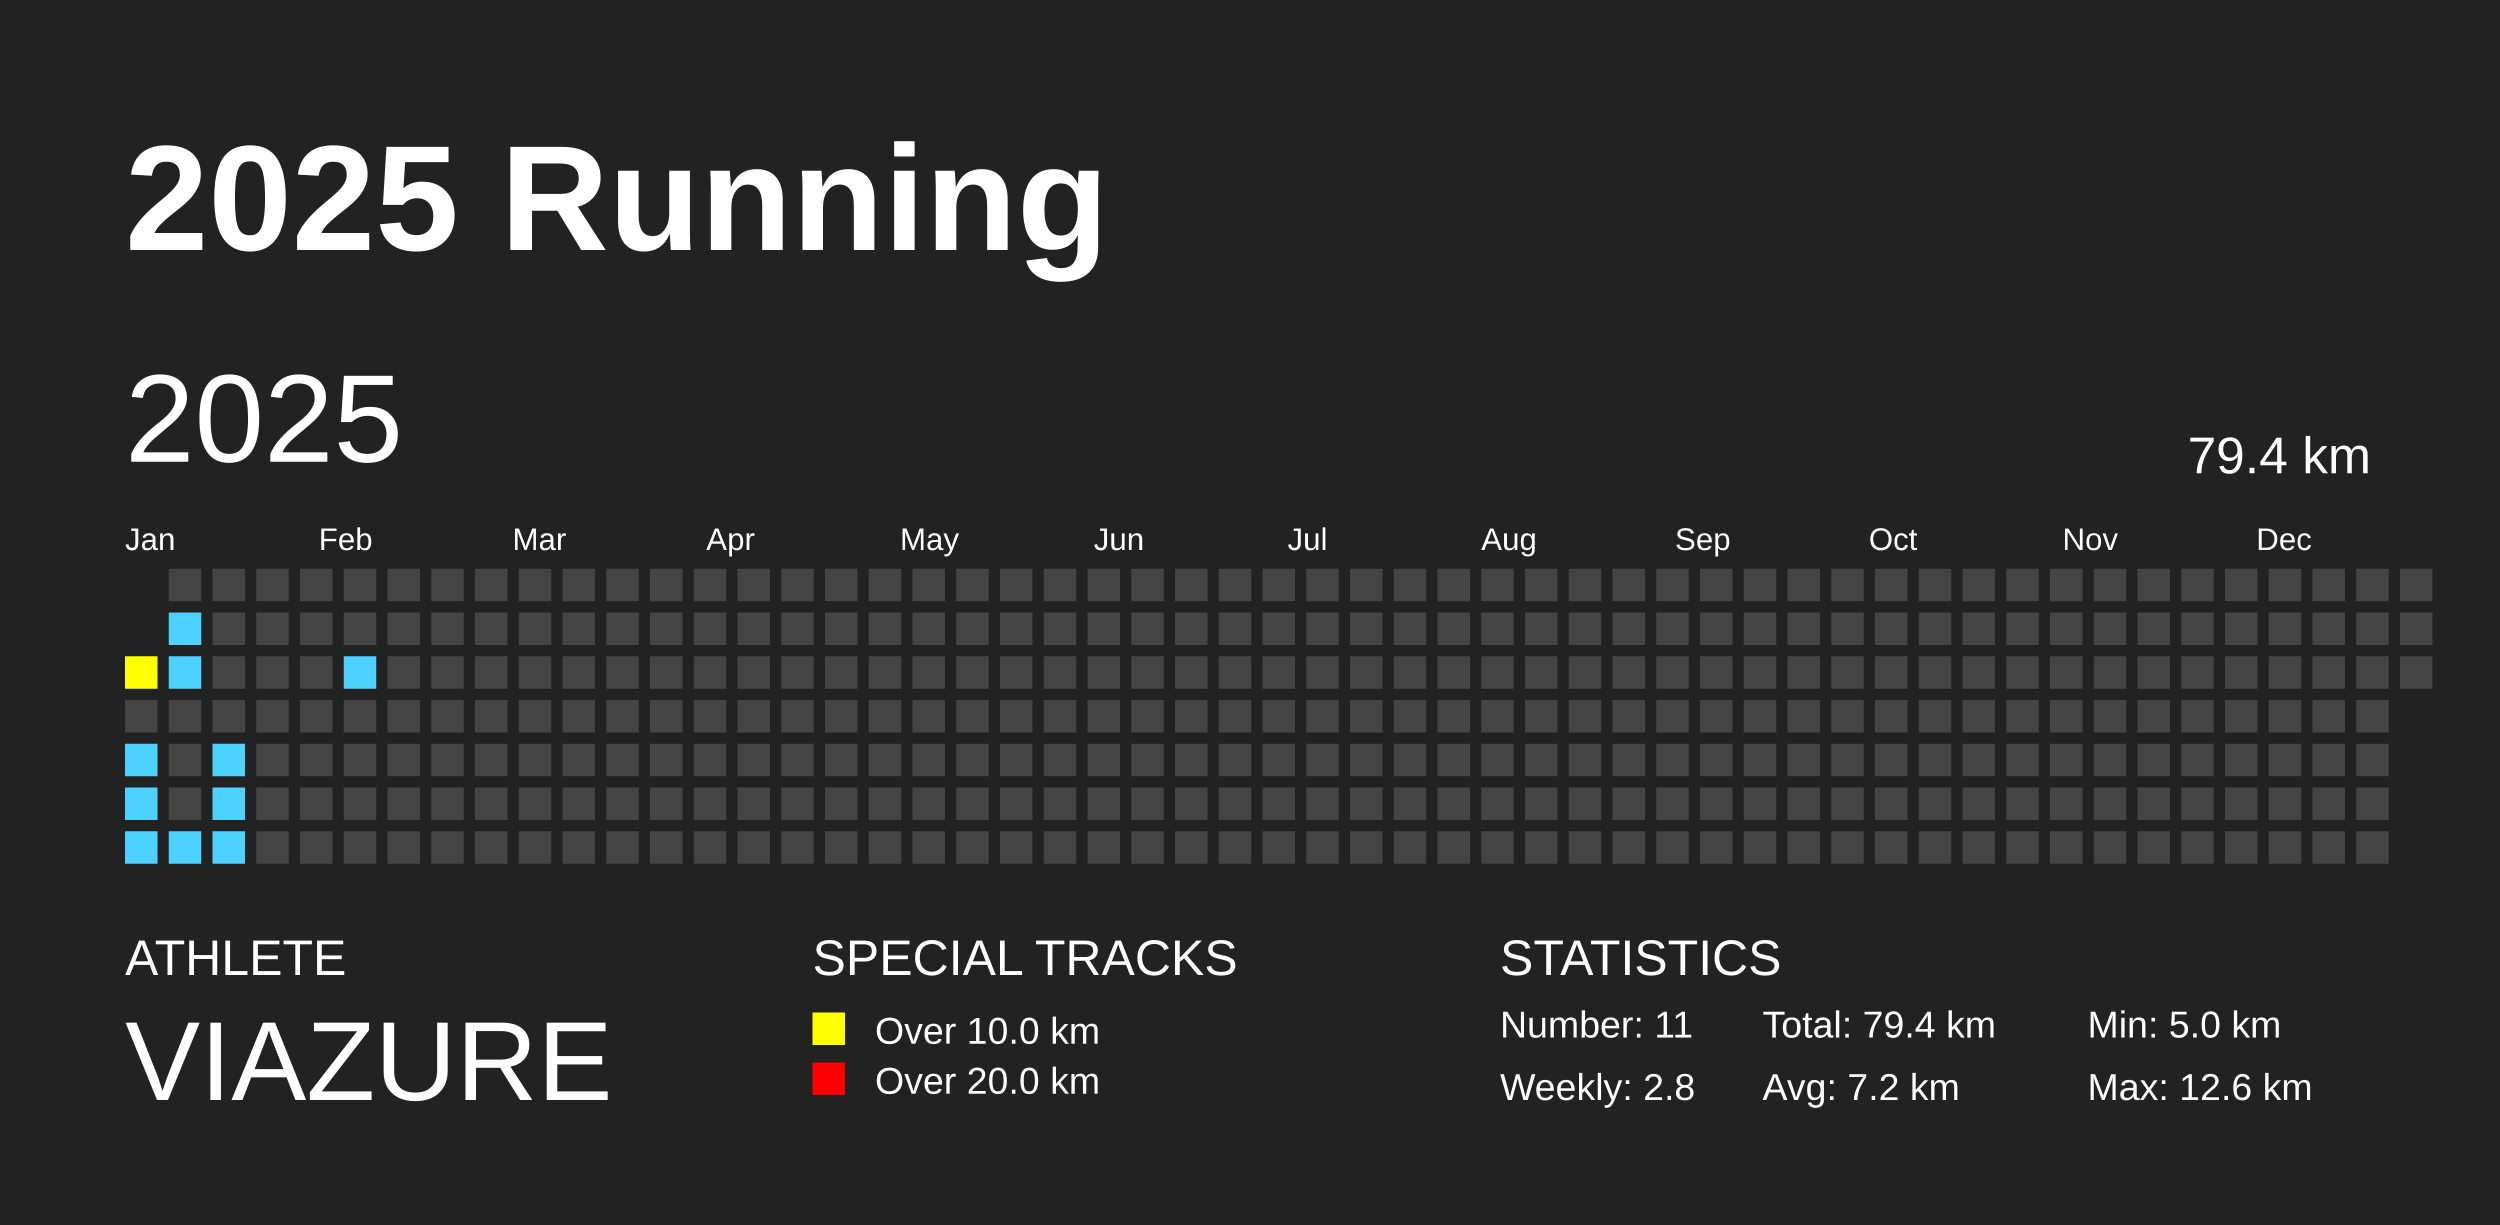
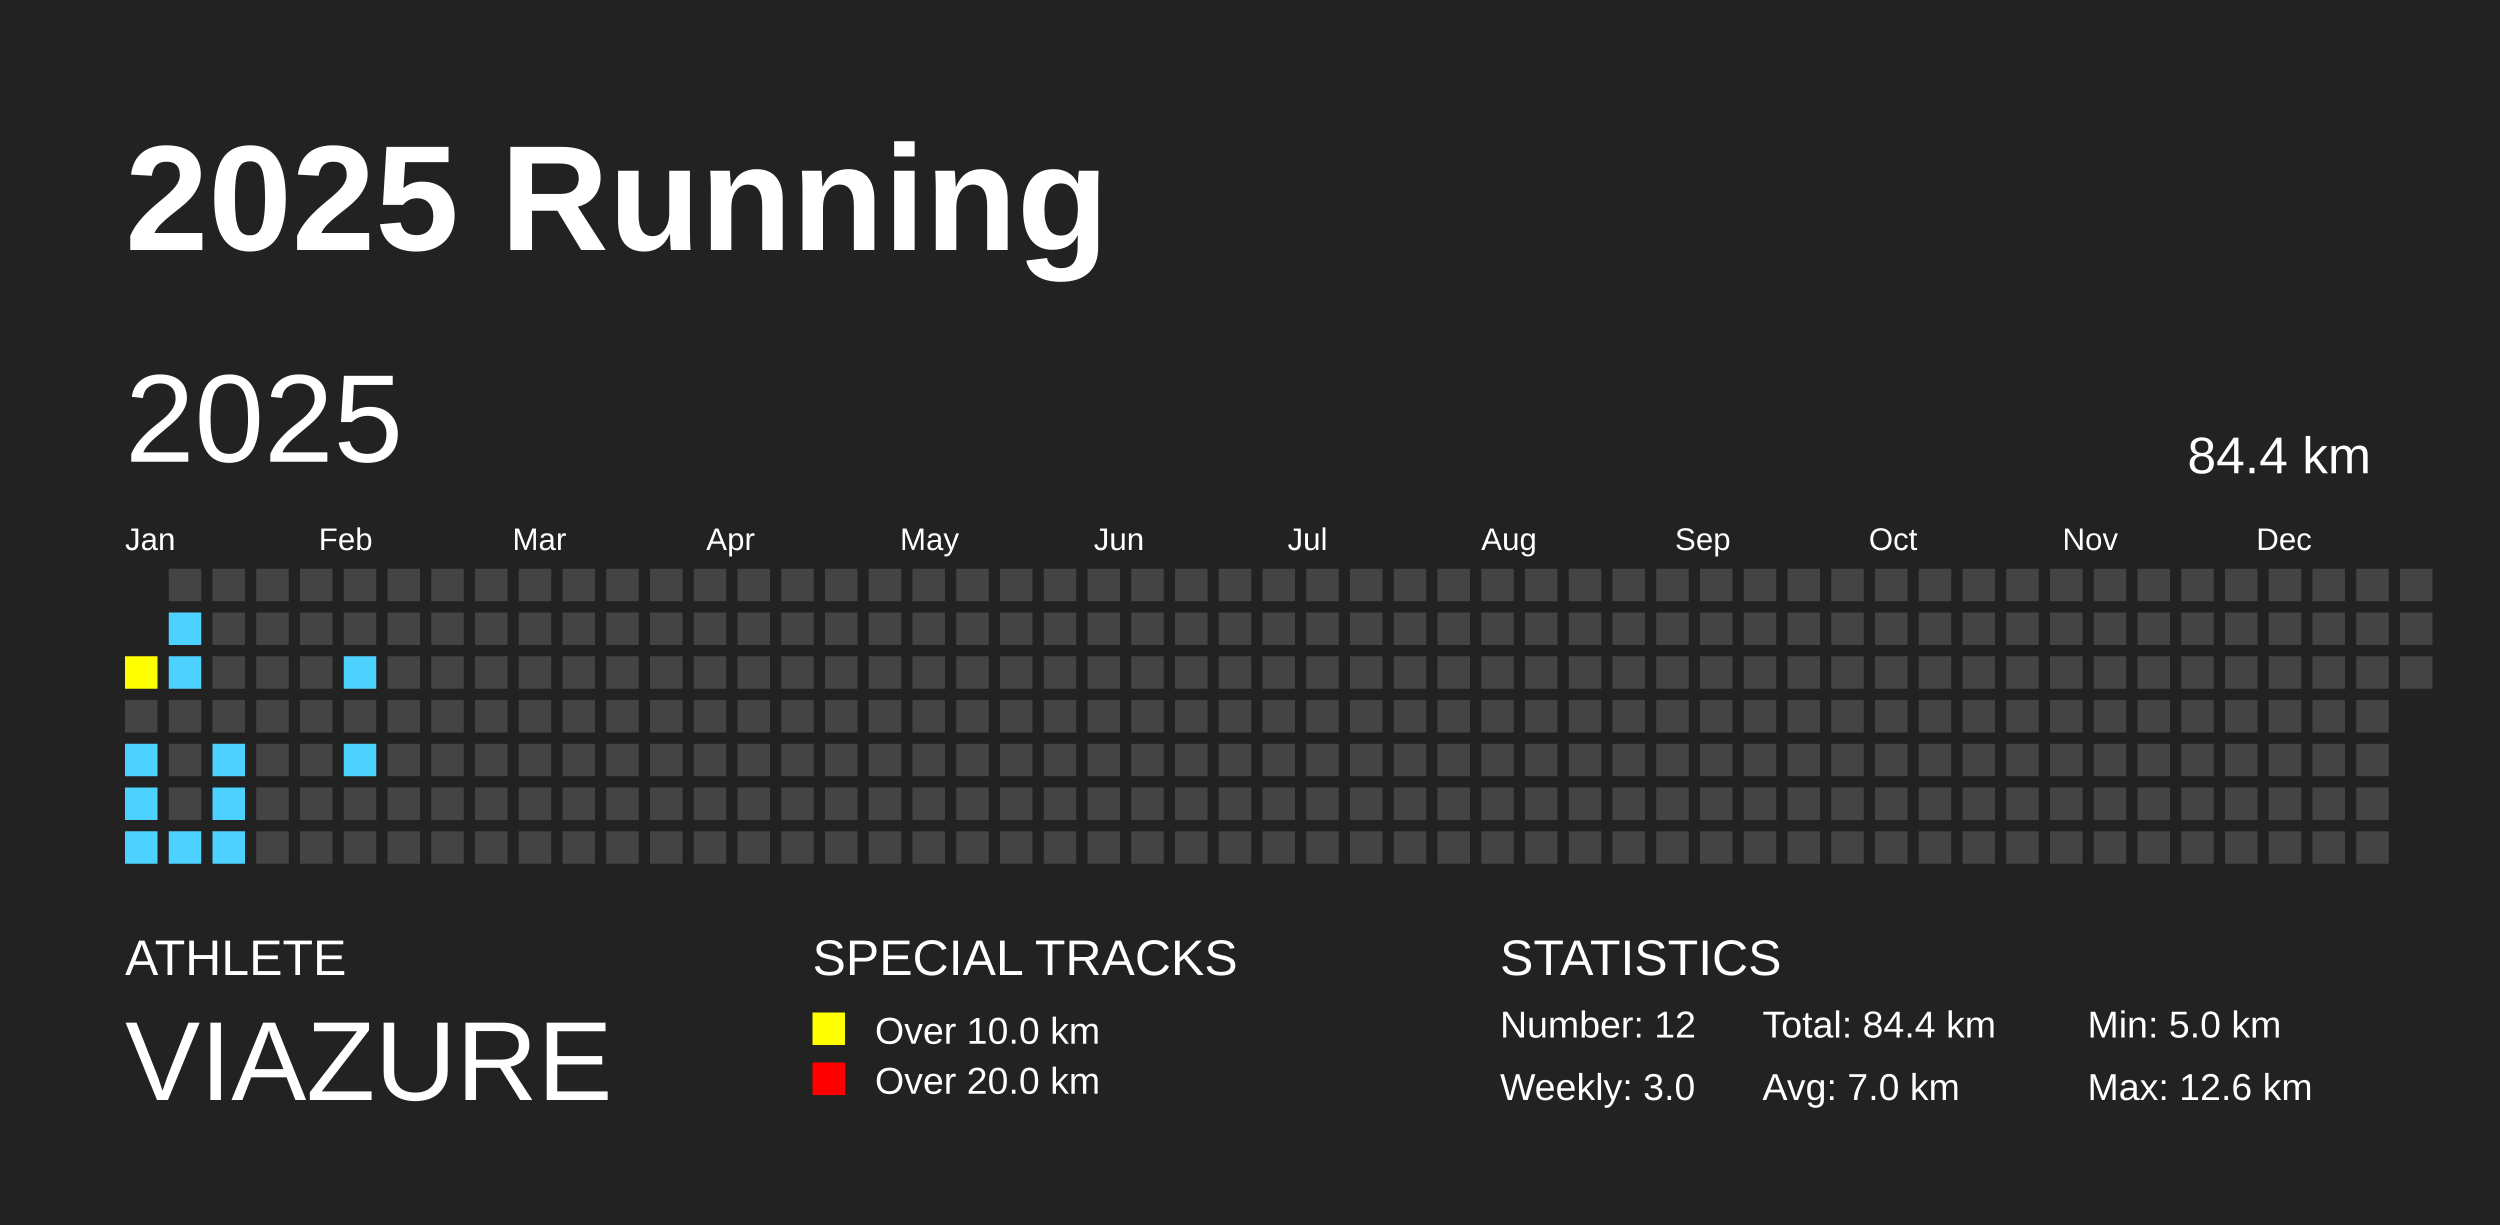
<svg xmlns="http://www.w3.org/2000/svg" baseProfile="full" height="98mm" version="1.1" viewBox="0,0,200,98" width="200mm">
  <defs />
  <rect fill="#222222" height="98" width="200" x="0" y="0" />
  <text fill="#FFFFFF" style="font-size:12px; font-family:Arial; font-weight:bold;" x="10" y="20">2025 Running</text>
  <text fill="#FFFFFF" style="font-size:4px; font-family:Arial" x="10" y="78">ATHLETE</text>
  <text fill="#FFFFFF" style="font-size:9px; font-family:Arial" x="10" y="88">VIAZURE</text>
  <text fill="#FFFFFF" style="font-size:4px; font-family:Arial" x="65" y="78">SPECIAL TRACKS</text>
  <rect fill="yellow" height="2.6" width="2.6" x="65" y="81" />
  <text fill="#FFFFFF" style="font-size:3px; font-family:Arial" x="70" y="83.5">Over 10.0 km</text>
  <rect fill="red" height="2.6" width="2.6" x="65" y="85" />
  <text fill="#FFFFFF" style="font-size:3px; font-family:Arial" x="70" y="87.5">Over 20.0 km</text>
  <text fill="#FFFFFF" style="font-size:4px; font-family:Arial" x="120" y="78">STATISTICS</text>
-   <text fill="#FFFFFF" style="font-size:3px; font-family:Arial" x="120" y="83">Number: 11</text>
-   <text fill="#FFFFFF" style="font-size:3px; font-family:Arial" x="120" y="88">Weekly: 2.8</text>
-   <text fill="#FFFFFF" style="font-size:3px; font-family:Arial" x="141" y="83">Total: 79.4 km</text>
-   <text fill="#FFFFFF" style="font-size:3px; font-family:Arial" x="141" y="88">Avg: 7.2 km</text>
+   <text fill="#FFFFFF" style="font-size:3px; font-family:Arial" x="120" y="83">Number: 12</text>
+   <text fill="#FFFFFF" style="font-size:3px; font-family:Arial" x="120" y="88">Weekly: 3.0</text>
+   <text fill="#FFFFFF" style="font-size:3px; font-family:Arial" x="141" y="83">Total: 84.4 km</text>
+   <text fill="#FFFFFF" style="font-size:3px; font-family:Arial" x="141" y="88">Avg: 7.0 km</text>
  <text fill="#FFFFFF" style="font-size:3px; font-family:Arial" x="167" y="83">Min: 5.0 km</text>
  <text fill="#FFFFFF" style="font-size:3px; font-family:Arial" x="167" y="88">Max: 12.6 km</text>
  <text dominant-baseline="hanging" fill="#FFFFFF" style="font-size:10.0px; font-family:Arial;" x="10" y="30">2025</text>
-   <text dominant-baseline="hanging" fill="#FFFFFF" style="font-size:4.125px; font-family:Arial;" x="175" y="35">79.4 km</text>
+   <text dominant-baseline="hanging" fill="#FFFFFF" style="font-size:4.125px; font-family:Arial;" x="175" y="35">84.4 km</text>
  <text fill="#FFFFFF" style="font-size:2.5px; font-family:Arial" x="10.0" y="44">Jan</text>
  <text fill="#FFFFFF" style="font-size:2.5px; font-family:Arial" x="25.5" y="44">Feb</text>
  <text fill="#FFFFFF" style="font-size:2.5px; font-family:Arial" x="41.0" y="44">Mar</text>
  <text fill="#FFFFFF" style="font-size:2.5px; font-family:Arial" x="56.5" y="44">Apr</text>
  <text fill="#FFFFFF" style="font-size:2.5px; font-family:Arial" x="72.0" y="44">May</text>
  <text fill="#FFFFFF" style="font-size:2.5px; font-family:Arial" x="87.5" y="44">Jun</text>
  <text fill="#FFFFFF" style="font-size:2.5px; font-family:Arial" x="103.0" y="44">Jul</text>
  <text fill="#FFFFFF" style="font-size:2.5px; font-family:Arial" x="118.5" y="44">Aug</text>
  <text fill="#FFFFFF" style="font-size:2.5px; font-family:Arial" x="134.0" y="44">Sep</text>
  <text fill="#FFFFFF" style="font-size:2.5px; font-family:Arial" x="149.5" y="44">Oct</text>
  <text fill="#FFFFFF" style="font-size:2.5px; font-family:Arial" x="165.0" y="44">Nov</text>
  <text fill="#FFFFFF" style="font-size:2.5px; font-family:Arial" x="180.5" y="44">Dec</text>
  <rect fill="yellow" height="2.6" width="2.6" x="10.0" y="52.5" />
  <rect fill="#444444" height="2.6" width="2.6" x="10.0" y="56.0" />
  <rect fill="#4DD2FF" height="2.6" width="2.6" x="10.0" y="59.5" />
  <rect fill="#4DD2FF" height="2.6" width="2.6" x="10.0" y="63.0" />
  <rect fill="#4DD2FF" height="2.6" width="2.6" x="10.0" y="66.5" />
  <rect fill="#444444" height="2.6" width="2.6" x="13.5" y="45.5" />
  <rect fill="#4DD2FF" height="2.6" width="2.6" x="13.5" y="49.0" />
  <rect fill="#4DD2FF" height="2.6" width="2.6" x="13.5" y="52.5" />
  <rect fill="#444444" height="2.6" width="2.6" x="13.5" y="56.0" />
  <rect fill="#444444" height="2.6" width="2.6" x="13.5" y="59.5" />
  <rect fill="#444444" height="2.6" width="2.6" x="13.5" y="63.0" />
  <rect fill="#4DD2FF" height="2.6" width="2.6" x="13.5" y="66.5" />
  <rect fill="#444444" height="2.6" width="2.6" x="17.0" y="45.5" />
  <rect fill="#444444" height="2.6" width="2.6" x="17.0" y="49.0" />
  <rect fill="#444444" height="2.6" width="2.6" x="17.0" y="52.5" />
  <rect fill="#444444" height="2.6" width="2.6" x="17.0" y="56.0" />
  <rect fill="#4DD2FF" height="2.6" width="2.6" x="17.0" y="59.5" />
  <rect fill="#4DD2FF" height="2.6" width="2.6" x="17.0" y="63.0" />
  <rect fill="#4DD2FF" height="2.6" width="2.6" x="17.0" y="66.5" />
  <rect fill="#444444" height="2.6" width="2.6" x="20.5" y="45.5" />
  <rect fill="#444444" height="2.6" width="2.6" x="20.5" y="49.0" />
  <rect fill="#444444" height="2.6" width="2.6" x="20.5" y="52.5" />
  <rect fill="#444444" height="2.6" width="2.6" x="20.5" y="56.0" />
  <rect fill="#444444" height="2.6" width="2.6" x="20.5" y="59.5" />
  <rect fill="#444444" height="2.6" width="2.6" x="20.5" y="63.0" />
  <rect fill="#444444" height="2.6" width="2.6" x="20.5" y="66.5" />
  <rect fill="#444444" height="2.6" width="2.6" x="24.0" y="45.5" />
  <rect fill="#444444" height="2.6" width="2.6" x="24.0" y="49.0" />
  <rect fill="#444444" height="2.6" width="2.6" x="24.0" y="52.5" />
  <rect fill="#444444" height="2.6" width="2.6" x="24.0" y="56.0" />
  <rect fill="#444444" height="2.6" width="2.6" x="24.0" y="59.5" />
  <rect fill="#444444" height="2.6" width="2.6" x="24.0" y="63.0" />
  <rect fill="#444444" height="2.6" width="2.6" x="24.0" y="66.5" />
  <rect fill="#444444" height="2.6" width="2.6" x="27.5" y="45.5" />
  <rect fill="#444444" height="2.6" width="2.6" x="27.5" y="49.0" />
  <rect fill="#4DD2FF" height="2.6" width="2.6" x="27.5" y="52.5" />
  <rect fill="#444444" height="2.6" width="2.6" x="27.5" y="56.0" />
-   <rect fill="#444444" height="2.6" width="2.6" x="27.5" y="59.5" />
+   <rect fill="#4DD2FF" height="2.6" width="2.6" x="27.5" y="59.5" />
  <rect fill="#444444" height="2.6" width="2.6" x="27.5" y="63.0" />
  <rect fill="#444444" height="2.6" width="2.6" x="27.5" y="66.5" />
  <rect fill="#444444" height="2.6" width="2.6" x="31.0" y="45.5" />
  <rect fill="#444444" height="2.6" width="2.6" x="31.0" y="49.0" />
  <rect fill="#444444" height="2.6" width="2.6" x="31.0" y="52.5" />
  <rect fill="#444444" height="2.6" width="2.6" x="31.0" y="56.0" />
  <rect fill="#444444" height="2.6" width="2.6" x="31.0" y="59.5" />
  <rect fill="#444444" height="2.6" width="2.6" x="31.0" y="63.0" />
  <rect fill="#444444" height="2.6" width="2.6" x="31.0" y="66.5" />
  <rect fill="#444444" height="2.6" width="2.6" x="34.5" y="45.5" />
  <rect fill="#444444" height="2.6" width="2.6" x="34.5" y="49.0" />
  <rect fill="#444444" height="2.6" width="2.6" x="34.5" y="52.5" />
  <rect fill="#444444" height="2.6" width="2.6" x="34.5" y="56.0" />
  <rect fill="#444444" height="2.6" width="2.6" x="34.5" y="59.5" />
  <rect fill="#444444" height="2.6" width="2.6" x="34.5" y="63.0" />
  <rect fill="#444444" height="2.6" width="2.6" x="34.5" y="66.5" />
  <rect fill="#444444" height="2.6" width="2.6" x="38.0" y="45.5" />
  <rect fill="#444444" height="2.6" width="2.6" x="38.0" y="49.0" />
  <rect fill="#444444" height="2.6" width="2.6" x="38.0" y="52.5" />
  <rect fill="#444444" height="2.6" width="2.6" x="38.0" y="56.0" />
  <rect fill="#444444" height="2.6" width="2.6" x="38.0" y="59.5" />
  <rect fill="#444444" height="2.6" width="2.6" x="38.0" y="63.0" />
  <rect fill="#444444" height="2.6" width="2.6" x="38.0" y="66.5" />
  <rect fill="#444444" height="2.6" width="2.6" x="41.5" y="45.5" />
  <rect fill="#444444" height="2.6" width="2.6" x="41.5" y="49.0" />
  <rect fill="#444444" height="2.6" width="2.6" x="41.5" y="52.5" />
  <rect fill="#444444" height="2.6" width="2.6" x="41.5" y="56.0" />
  <rect fill="#444444" height="2.6" width="2.6" x="41.5" y="59.5" />
  <rect fill="#444444" height="2.6" width="2.6" x="41.5" y="63.0" />
  <rect fill="#444444" height="2.6" width="2.6" x="41.5" y="66.5" />
  <rect fill="#444444" height="2.6" width="2.6" x="45.0" y="45.5" />
  <rect fill="#444444" height="2.6" width="2.6" x="45.0" y="49.0" />
  <rect fill="#444444" height="2.6" width="2.6" x="45.0" y="52.5" />
  <rect fill="#444444" height="2.6" width="2.6" x="45.0" y="56.0" />
  <rect fill="#444444" height="2.6" width="2.6" x="45.0" y="59.5" />
  <rect fill="#444444" height="2.6" width="2.6" x="45.0" y="63.0" />
  <rect fill="#444444" height="2.6" width="2.6" x="45.0" y="66.5" />
  <rect fill="#444444" height="2.6" width="2.6" x="48.5" y="45.5" />
  <rect fill="#444444" height="2.6" width="2.6" x="48.5" y="49.0" />
  <rect fill="#444444" height="2.6" width="2.6" x="48.5" y="52.5" />
  <rect fill="#444444" height="2.6" width="2.6" x="48.5" y="56.0" />
  <rect fill="#444444" height="2.6" width="2.6" x="48.5" y="59.5" />
  <rect fill="#444444" height="2.6" width="2.6" x="48.5" y="63.0" />
  <rect fill="#444444" height="2.6" width="2.6" x="48.5" y="66.5" />
  <rect fill="#444444" height="2.6" width="2.6" x="52.0" y="45.5" />
  <rect fill="#444444" height="2.6" width="2.6" x="52.0" y="49.0" />
  <rect fill="#444444" height="2.6" width="2.6" x="52.0" y="52.5" />
  <rect fill="#444444" height="2.6" width="2.6" x="52.0" y="56.0" />
  <rect fill="#444444" height="2.6" width="2.6" x="52.0" y="59.5" />
  <rect fill="#444444" height="2.6" width="2.6" x="52.0" y="63.0" />
  <rect fill="#444444" height="2.6" width="2.6" x="52.0" y="66.5" />
  <rect fill="#444444" height="2.6" width="2.6" x="55.5" y="45.5" />
  <rect fill="#444444" height="2.6" width="2.6" x="55.5" y="49.0" />
  <rect fill="#444444" height="2.6" width="2.6" x="55.5" y="52.5" />
  <rect fill="#444444" height="2.6" width="2.6" x="55.5" y="56.0" />
  <rect fill="#444444" height="2.6" width="2.6" x="55.5" y="59.5" />
  <rect fill="#444444" height="2.6" width="2.6" x="55.5" y="63.0" />
  <rect fill="#444444" height="2.6" width="2.6" x="55.5" y="66.5" />
  <rect fill="#444444" height="2.6" width="2.6" x="59.0" y="45.5" />
  <rect fill="#444444" height="2.6" width="2.6" x="59.0" y="49.0" />
  <rect fill="#444444" height="2.6" width="2.6" x="59.0" y="52.5" />
  <rect fill="#444444" height="2.6" width="2.6" x="59.0" y="56.0" />
  <rect fill="#444444" height="2.6" width="2.6" x="59.0" y="59.5" />
  <rect fill="#444444" height="2.6" width="2.6" x="59.0" y="63.0" />
  <rect fill="#444444" height="2.6" width="2.6" x="59.0" y="66.5" />
  <rect fill="#444444" height="2.6" width="2.6" x="62.5" y="45.5" />
  <rect fill="#444444" height="2.6" width="2.6" x="62.5" y="49.0" />
  <rect fill="#444444" height="2.6" width="2.6" x="62.5" y="52.5" />
  <rect fill="#444444" height="2.6" width="2.6" x="62.5" y="56.0" />
  <rect fill="#444444" height="2.6" width="2.6" x="62.5" y="59.5" />
  <rect fill="#444444" height="2.6" width="2.6" x="62.5" y="63.0" />
  <rect fill="#444444" height="2.6" width="2.6" x="62.5" y="66.5" />
  <rect fill="#444444" height="2.6" width="2.6" x="66.0" y="45.5" />
  <rect fill="#444444" height="2.6" width="2.6" x="66.0" y="49.0" />
  <rect fill="#444444" height="2.6" width="2.6" x="66.0" y="52.5" />
  <rect fill="#444444" height="2.6" width="2.6" x="66.0" y="56.0" />
  <rect fill="#444444" height="2.6" width="2.6" x="66.0" y="59.5" />
  <rect fill="#444444" height="2.6" width="2.6" x="66.0" y="63.0" />
  <rect fill="#444444" height="2.6" width="2.6" x="66.0" y="66.5" />
  <rect fill="#444444" height="2.6" width="2.6" x="69.5" y="45.5" />
  <rect fill="#444444" height="2.6" width="2.6" x="69.5" y="49.0" />
  <rect fill="#444444" height="2.6" width="2.6" x="69.5" y="52.5" />
  <rect fill="#444444" height="2.6" width="2.6" x="69.5" y="56.0" />
  <rect fill="#444444" height="2.6" width="2.6" x="69.5" y="59.5" />
  <rect fill="#444444" height="2.6" width="2.6" x="69.5" y="63.0" />
  <rect fill="#444444" height="2.6" width="2.6" x="69.5" y="66.5" />
  <rect fill="#444444" height="2.6" width="2.6" x="73.0" y="45.5" />
  <rect fill="#444444" height="2.6" width="2.6" x="73.0" y="49.0" />
  <rect fill="#444444" height="2.6" width="2.6" x="73.0" y="52.5" />
  <rect fill="#444444" height="2.6" width="2.6" x="73.0" y="56.0" />
  <rect fill="#444444" height="2.6" width="2.6" x="73.0" y="59.5" />
  <rect fill="#444444" height="2.6" width="2.6" x="73.0" y="63.0" />
  <rect fill="#444444" height="2.6" width="2.6" x="73.0" y="66.5" />
  <rect fill="#444444" height="2.6" width="2.6" x="76.5" y="45.5" />
  <rect fill="#444444" height="2.6" width="2.6" x="76.5" y="49.0" />
  <rect fill="#444444" height="2.6" width="2.6" x="76.5" y="52.5" />
  <rect fill="#444444" height="2.6" width="2.6" x="76.5" y="56.0" />
  <rect fill="#444444" height="2.6" width="2.6" x="76.5" y="59.5" />
  <rect fill="#444444" height="2.6" width="2.6" x="76.5" y="63.0" />
  <rect fill="#444444" height="2.6" width="2.6" x="76.5" y="66.5" />
  <rect fill="#444444" height="2.6" width="2.6" x="80.0" y="45.5" />
  <rect fill="#444444" height="2.6" width="2.6" x="80.0" y="49.0" />
  <rect fill="#444444" height="2.6" width="2.6" x="80.0" y="52.5" />
  <rect fill="#444444" height="2.6" width="2.6" x="80.0" y="56.0" />
  <rect fill="#444444" height="2.6" width="2.6" x="80.0" y="59.5" />
  <rect fill="#444444" height="2.6" width="2.6" x="80.0" y="63.0" />
  <rect fill="#444444" height="2.6" width="2.6" x="80.0" y="66.5" />
  <rect fill="#444444" height="2.6" width="2.6" x="83.5" y="45.5" />
  <rect fill="#444444" height="2.6" width="2.6" x="83.5" y="49.0" />
  <rect fill="#444444" height="2.6" width="2.6" x="83.5" y="52.5" />
  <rect fill="#444444" height="2.6" width="2.6" x="83.5" y="56.0" />
  <rect fill="#444444" height="2.6" width="2.6" x="83.5" y="59.5" />
  <rect fill="#444444" height="2.6" width="2.6" x="83.5" y="63.0" />
  <rect fill="#444444" height="2.6" width="2.6" x="83.5" y="66.5" />
  <rect fill="#444444" height="2.6" width="2.6" x="87.0" y="45.5" />
  <rect fill="#444444" height="2.6" width="2.6" x="87.0" y="49.0" />
  <rect fill="#444444" height="2.6" width="2.6" x="87.0" y="52.5" />
  <rect fill="#444444" height="2.6" width="2.6" x="87.0" y="56.0" />
  <rect fill="#444444" height="2.6" width="2.6" x="87.0" y="59.5" />
  <rect fill="#444444" height="2.6" width="2.6" x="87.0" y="63.0" />
  <rect fill="#444444" height="2.6" width="2.6" x="87.0" y="66.5" />
  <rect fill="#444444" height="2.6" width="2.6" x="90.5" y="45.5" />
  <rect fill="#444444" height="2.6" width="2.6" x="90.5" y="49.0" />
  <rect fill="#444444" height="2.6" width="2.6" x="90.5" y="52.5" />
  <rect fill="#444444" height="2.6" width="2.6" x="90.5" y="56.0" />
  <rect fill="#444444" height="2.6" width="2.6" x="90.5" y="59.5" />
  <rect fill="#444444" height="2.6" width="2.6" x="90.5" y="63.0" />
  <rect fill="#444444" height="2.6" width="2.6" x="90.5" y="66.5" />
  <rect fill="#444444" height="2.6" width="2.6" x="94.0" y="45.5" />
  <rect fill="#444444" height="2.6" width="2.6" x="94.0" y="49.0" />
  <rect fill="#444444" height="2.6" width="2.6" x="94.0" y="52.5" />
  <rect fill="#444444" height="2.6" width="2.6" x="94.0" y="56.0" />
  <rect fill="#444444" height="2.6" width="2.6" x="94.0" y="59.5" />
  <rect fill="#444444" height="2.6" width="2.6" x="94.0" y="63.0" />
  <rect fill="#444444" height="2.6" width="2.6" x="94.0" y="66.5" />
  <rect fill="#444444" height="2.6" width="2.6" x="97.5" y="45.5" />
  <rect fill="#444444" height="2.6" width="2.6" x="97.5" y="49.0" />
  <rect fill="#444444" height="2.6" width="2.6" x="97.5" y="52.5" />
  <rect fill="#444444" height="2.6" width="2.6" x="97.5" y="56.0" />
  <rect fill="#444444" height="2.6" width="2.6" x="97.5" y="59.5" />
  <rect fill="#444444" height="2.6" width="2.6" x="97.5" y="63.0" />
  <rect fill="#444444" height="2.6" width="2.6" x="97.5" y="66.5" />
  <rect fill="#444444" height="2.6" width="2.6" x="101.0" y="45.5" />
  <rect fill="#444444" height="2.6" width="2.6" x="101.0" y="49.0" />
  <rect fill="#444444" height="2.6" width="2.6" x="101.0" y="52.5" />
  <rect fill="#444444" height="2.6" width="2.6" x="101.0" y="56.0" />
  <rect fill="#444444" height="2.6" width="2.6" x="101.0" y="59.5" />
  <rect fill="#444444" height="2.6" width="2.6" x="101.0" y="63.0" />
  <rect fill="#444444" height="2.6" width="2.6" x="101.0" y="66.5" />
  <rect fill="#444444" height="2.6" width="2.6" x="104.5" y="45.5" />
  <rect fill="#444444" height="2.6" width="2.6" x="104.5" y="49.0" />
  <rect fill="#444444" height="2.6" width="2.6" x="104.5" y="52.5" />
  <rect fill="#444444" height="2.6" width="2.6" x="104.5" y="56.0" />
  <rect fill="#444444" height="2.6" width="2.6" x="104.5" y="59.5" />
  <rect fill="#444444" height="2.6" width="2.6" x="104.5" y="63.0" />
  <rect fill="#444444" height="2.6" width="2.6" x="104.5" y="66.5" />
  <rect fill="#444444" height="2.6" width="2.6" x="108.0" y="45.5" />
  <rect fill="#444444" height="2.6" width="2.6" x="108.0" y="49.0" />
  <rect fill="#444444" height="2.6" width="2.6" x="108.0" y="52.5" />
  <rect fill="#444444" height="2.6" width="2.6" x="108.0" y="56.0" />
  <rect fill="#444444" height="2.6" width="2.6" x="108.0" y="59.5" />
  <rect fill="#444444" height="2.6" width="2.6" x="108.0" y="63.0" />
  <rect fill="#444444" height="2.6" width="2.6" x="108.0" y="66.5" />
  <rect fill="#444444" height="2.6" width="2.6" x="111.5" y="45.5" />
  <rect fill="#444444" height="2.6" width="2.6" x="111.5" y="49.0" />
  <rect fill="#444444" height="2.6" width="2.6" x="111.5" y="52.5" />
  <rect fill="#444444" height="2.6" width="2.6" x="111.5" y="56.0" />
  <rect fill="#444444" height="2.6" width="2.6" x="111.5" y="59.5" />
  <rect fill="#444444" height="2.6" width="2.6" x="111.5" y="63.0" />
  <rect fill="#444444" height="2.6" width="2.6" x="111.5" y="66.5" />
  <rect fill="#444444" height="2.6" width="2.6" x="115.0" y="45.5" />
  <rect fill="#444444" height="2.6" width="2.6" x="115.0" y="49.0" />
  <rect fill="#444444" height="2.6" width="2.6" x="115.0" y="52.5" />
  <rect fill="#444444" height="2.6" width="2.6" x="115.0" y="56.0" />
  <rect fill="#444444" height="2.6" width="2.6" x="115.0" y="59.5" />
  <rect fill="#444444" height="2.6" width="2.6" x="115.0" y="63.0" />
  <rect fill="#444444" height="2.6" width="2.6" x="115.0" y="66.5" />
  <rect fill="#444444" height="2.6" width="2.6" x="118.5" y="45.5" />
  <rect fill="#444444" height="2.6" width="2.6" x="118.5" y="49.0" />
  <rect fill="#444444" height="2.6" width="2.6" x="118.5" y="52.5" />
  <rect fill="#444444" height="2.6" width="2.6" x="118.5" y="56.0" />
  <rect fill="#444444" height="2.6" width="2.6" x="118.5" y="59.5" />
  <rect fill="#444444" height="2.6" width="2.6" x="118.5" y="63.0" />
  <rect fill="#444444" height="2.6" width="2.6" x="118.5" y="66.5" />
  <rect fill="#444444" height="2.6" width="2.6" x="122.0" y="45.5" />
  <rect fill="#444444" height="2.6" width="2.6" x="122.0" y="49.0" />
  <rect fill="#444444" height="2.6" width="2.6" x="122.0" y="52.5" />
  <rect fill="#444444" height="2.6" width="2.6" x="122.0" y="56.0" />
  <rect fill="#444444" height="2.6" width="2.6" x="122.0" y="59.5" />
  <rect fill="#444444" height="2.6" width="2.6" x="122.0" y="63.0" />
  <rect fill="#444444" height="2.6" width="2.6" x="122.0" y="66.5" />
  <rect fill="#444444" height="2.6" width="2.6" x="125.5" y="45.5" />
  <rect fill="#444444" height="2.6" width="2.6" x="125.5" y="49.0" />
  <rect fill="#444444" height="2.6" width="2.6" x="125.5" y="52.5" />
  <rect fill="#444444" height="2.6" width="2.6" x="125.5" y="56.0" />
  <rect fill="#444444" height="2.6" width="2.6" x="125.5" y="59.5" />
  <rect fill="#444444" height="2.6" width="2.6" x="125.5" y="63.0" />
  <rect fill="#444444" height="2.6" width="2.6" x="125.5" y="66.5" />
  <rect fill="#444444" height="2.6" width="2.6" x="129.0" y="45.5" />
  <rect fill="#444444" height="2.6" width="2.6" x="129.0" y="49.0" />
  <rect fill="#444444" height="2.6" width="2.6" x="129.0" y="52.5" />
  <rect fill="#444444" height="2.6" width="2.6" x="129.0" y="56.0" />
  <rect fill="#444444" height="2.6" width="2.6" x="129.0" y="59.5" />
  <rect fill="#444444" height="2.6" width="2.6" x="129.0" y="63.0" />
  <rect fill="#444444" height="2.6" width="2.6" x="129.0" y="66.5" />
  <rect fill="#444444" height="2.6" width="2.6" x="132.5" y="45.5" />
  <rect fill="#444444" height="2.6" width="2.6" x="132.5" y="49.0" />
  <rect fill="#444444" height="2.6" width="2.6" x="132.5" y="52.5" />
  <rect fill="#444444" height="2.6" width="2.6" x="132.5" y="56.0" />
  <rect fill="#444444" height="2.6" width="2.6" x="132.5" y="59.5" />
  <rect fill="#444444" height="2.6" width="2.6" x="132.5" y="63.0" />
  <rect fill="#444444" height="2.6" width="2.6" x="132.5" y="66.5" />
  <rect fill="#444444" height="2.6" width="2.6" x="136.0" y="45.5" />
  <rect fill="#444444" height="2.6" width="2.6" x="136.0" y="49.0" />
  <rect fill="#444444" height="2.6" width="2.6" x="136.0" y="52.5" />
  <rect fill="#444444" height="2.6" width="2.6" x="136.0" y="56.0" />
  <rect fill="#444444" height="2.6" width="2.6" x="136.0" y="59.5" />
  <rect fill="#444444" height="2.6" width="2.6" x="136.0" y="63.0" />
  <rect fill="#444444" height="2.6" width="2.6" x="136.0" y="66.5" />
  <rect fill="#444444" height="2.6" width="2.6" x="139.5" y="45.5" />
  <rect fill="#444444" height="2.6" width="2.6" x="139.5" y="49.0" />
  <rect fill="#444444" height="2.6" width="2.6" x="139.5" y="52.5" />
  <rect fill="#444444" height="2.6" width="2.6" x="139.5" y="56.0" />
  <rect fill="#444444" height="2.6" width="2.6" x="139.5" y="59.5" />
  <rect fill="#444444" height="2.6" width="2.6" x="139.5" y="63.0" />
  <rect fill="#444444" height="2.6" width="2.6" x="139.5" y="66.5" />
  <rect fill="#444444" height="2.6" width="2.6" x="143.0" y="45.5" />
  <rect fill="#444444" height="2.6" width="2.6" x="143.0" y="49.0" />
  <rect fill="#444444" height="2.6" width="2.6" x="143.0" y="52.5" />
  <rect fill="#444444" height="2.6" width="2.6" x="143.0" y="56.0" />
  <rect fill="#444444" height="2.6" width="2.6" x="143.0" y="59.5" />
  <rect fill="#444444" height="2.6" width="2.6" x="143.0" y="63.0" />
  <rect fill="#444444" height="2.6" width="2.6" x="143.0" y="66.5" />
  <rect fill="#444444" height="2.6" width="2.6" x="146.5" y="45.5" />
  <rect fill="#444444" height="2.6" width="2.6" x="146.5" y="49.0" />
  <rect fill="#444444" height="2.6" width="2.6" x="146.5" y="52.5" />
  <rect fill="#444444" height="2.6" width="2.6" x="146.5" y="56.0" />
  <rect fill="#444444" height="2.6" width="2.6" x="146.5" y="59.5" />
  <rect fill="#444444" height="2.6" width="2.6" x="146.5" y="63.0" />
  <rect fill="#444444" height="2.6" width="2.6" x="146.5" y="66.5" />
  <rect fill="#444444" height="2.6" width="2.6" x="150.0" y="45.5" />
  <rect fill="#444444" height="2.6" width="2.6" x="150.0" y="49.0" />
  <rect fill="#444444" height="2.6" width="2.6" x="150.0" y="52.5" />
  <rect fill="#444444" height="2.6" width="2.6" x="150.0" y="56.0" />
  <rect fill="#444444" height="2.6" width="2.6" x="150.0" y="59.5" />
  <rect fill="#444444" height="2.6" width="2.6" x="150.0" y="63.0" />
  <rect fill="#444444" height="2.6" width="2.6" x="150.0" y="66.5" />
  <rect fill="#444444" height="2.6" width="2.6" x="153.5" y="45.5" />
  <rect fill="#444444" height="2.6" width="2.6" x="153.5" y="49.0" />
  <rect fill="#444444" height="2.6" width="2.6" x="153.5" y="52.5" />
  <rect fill="#444444" height="2.6" width="2.6" x="153.5" y="56.0" />
  <rect fill="#444444" height="2.6" width="2.6" x="153.5" y="59.5" />
  <rect fill="#444444" height="2.6" width="2.6" x="153.5" y="63.0" />
  <rect fill="#444444" height="2.6" width="2.6" x="153.5" y="66.5" />
  <rect fill="#444444" height="2.6" width="2.6" x="157.0" y="45.5" />
  <rect fill="#444444" height="2.6" width="2.6" x="157.0" y="49.0" />
  <rect fill="#444444" height="2.6" width="2.6" x="157.0" y="52.5" />
  <rect fill="#444444" height="2.6" width="2.6" x="157.0" y="56.0" />
  <rect fill="#444444" height="2.6" width="2.6" x="157.0" y="59.5" />
  <rect fill="#444444" height="2.6" width="2.6" x="157.0" y="63.0" />
  <rect fill="#444444" height="2.6" width="2.6" x="157.0" y="66.5" />
  <rect fill="#444444" height="2.6" width="2.6" x="160.5" y="45.5" />
  <rect fill="#444444" height="2.6" width="2.6" x="160.5" y="49.0" />
  <rect fill="#444444" height="2.6" width="2.6" x="160.5" y="52.5" />
  <rect fill="#444444" height="2.6" width="2.6" x="160.5" y="56.0" />
  <rect fill="#444444" height="2.6" width="2.6" x="160.5" y="59.5" />
  <rect fill="#444444" height="2.6" width="2.6" x="160.5" y="63.0" />
  <rect fill="#444444" height="2.6" width="2.6" x="160.5" y="66.5" />
  <rect fill="#444444" height="2.6" width="2.6" x="164.0" y="45.5" />
  <rect fill="#444444" height="2.6" width="2.6" x="164.0" y="49.0" />
  <rect fill="#444444" height="2.6" width="2.6" x="164.0" y="52.5" />
  <rect fill="#444444" height="2.6" width="2.6" x="164.0" y="56.0" />
  <rect fill="#444444" height="2.6" width="2.6" x="164.0" y="59.5" />
  <rect fill="#444444" height="2.6" width="2.6" x="164.0" y="63.0" />
  <rect fill="#444444" height="2.6" width="2.6" x="164.0" y="66.5" />
  <rect fill="#444444" height="2.6" width="2.6" x="167.5" y="45.5" />
  <rect fill="#444444" height="2.6" width="2.6" x="167.5" y="49.0" />
  <rect fill="#444444" height="2.6" width="2.6" x="167.5" y="52.5" />
  <rect fill="#444444" height="2.6" width="2.6" x="167.5" y="56.0" />
  <rect fill="#444444" height="2.6" width="2.6" x="167.5" y="59.5" />
  <rect fill="#444444" height="2.6" width="2.6" x="167.5" y="63.0" />
  <rect fill="#444444" height="2.6" width="2.6" x="167.5" y="66.5" />
  <rect fill="#444444" height="2.6" width="2.6" x="171.0" y="45.5" />
  <rect fill="#444444" height="2.6" width="2.6" x="171.0" y="49.0" />
  <rect fill="#444444" height="2.6" width="2.6" x="171.0" y="52.5" />
  <rect fill="#444444" height="2.6" width="2.6" x="171.0" y="56.0" />
  <rect fill="#444444" height="2.6" width="2.6" x="171.0" y="59.5" />
  <rect fill="#444444" height="2.6" width="2.6" x="171.0" y="63.0" />
  <rect fill="#444444" height="2.6" width="2.6" x="171.0" y="66.5" />
  <rect fill="#444444" height="2.6" width="2.6" x="174.5" y="45.5" />
  <rect fill="#444444" height="2.6" width="2.6" x="174.5" y="49.0" />
  <rect fill="#444444" height="2.6" width="2.6" x="174.5" y="52.5" />
  <rect fill="#444444" height="2.6" width="2.6" x="174.5" y="56.0" />
  <rect fill="#444444" height="2.6" width="2.6" x="174.5" y="59.5" />
  <rect fill="#444444" height="2.6" width="2.6" x="174.5" y="63.0" />
  <rect fill="#444444" height="2.6" width="2.6" x="174.5" y="66.5" />
  <rect fill="#444444" height="2.6" width="2.6" x="178.0" y="45.5" />
  <rect fill="#444444" height="2.6" width="2.6" x="178.0" y="49.0" />
  <rect fill="#444444" height="2.6" width="2.6" x="178.0" y="52.5" />
  <rect fill="#444444" height="2.6" width="2.6" x="178.0" y="56.0" />
  <rect fill="#444444" height="2.6" width="2.6" x="178.0" y="59.5" />
  <rect fill="#444444" height="2.6" width="2.6" x="178.0" y="63.0" />
  <rect fill="#444444" height="2.6" width="2.6" x="178.0" y="66.5" />
  <rect fill="#444444" height="2.6" width="2.6" x="181.5" y="45.5" />
  <rect fill="#444444" height="2.6" width="2.6" x="181.5" y="49.0" />
  <rect fill="#444444" height="2.6" width="2.6" x="181.5" y="52.5" />
  <rect fill="#444444" height="2.6" width="2.6" x="181.5" y="56.0" />
  <rect fill="#444444" height="2.6" width="2.6" x="181.5" y="59.5" />
  <rect fill="#444444" height="2.6" width="2.6" x="181.5" y="63.0" />
  <rect fill="#444444" height="2.6" width="2.6" x="181.5" y="66.5" />
  <rect fill="#444444" height="2.6" width="2.6" x="185.0" y="45.5" />
  <rect fill="#444444" height="2.6" width="2.6" x="185.0" y="49.0" />
  <rect fill="#444444" height="2.6" width="2.6" x="185.0" y="52.5" />
  <rect fill="#444444" height="2.6" width="2.6" x="185.0" y="56.0" />
  <rect fill="#444444" height="2.6" width="2.6" x="185.0" y="59.5" />
  <rect fill="#444444" height="2.6" width="2.6" x="185.0" y="63.0" />
  <rect fill="#444444" height="2.6" width="2.6" x="185.0" y="66.5" />
  <rect fill="#444444" height="2.6" width="2.6" x="188.5" y="45.5" />
  <rect fill="#444444" height="2.6" width="2.6" x="188.5" y="49.0" />
  <rect fill="#444444" height="2.6" width="2.6" x="188.5" y="52.5" />
  <rect fill="#444444" height="2.6" width="2.6" x="188.5" y="56.0" />
  <rect fill="#444444" height="2.6" width="2.6" x="188.5" y="59.5" />
  <rect fill="#444444" height="2.6" width="2.6" x="188.5" y="63.0" />
  <rect fill="#444444" height="2.6" width="2.6" x="188.5" y="66.5" />
  <rect fill="#444444" height="2.6" width="2.6" x="192.0" y="45.5" />
  <rect fill="#444444" height="2.6" width="2.6" x="192.0" y="49.0" />
  <rect fill="#444444" height="2.6" width="2.6" x="192.0" y="52.5" />
</svg>
